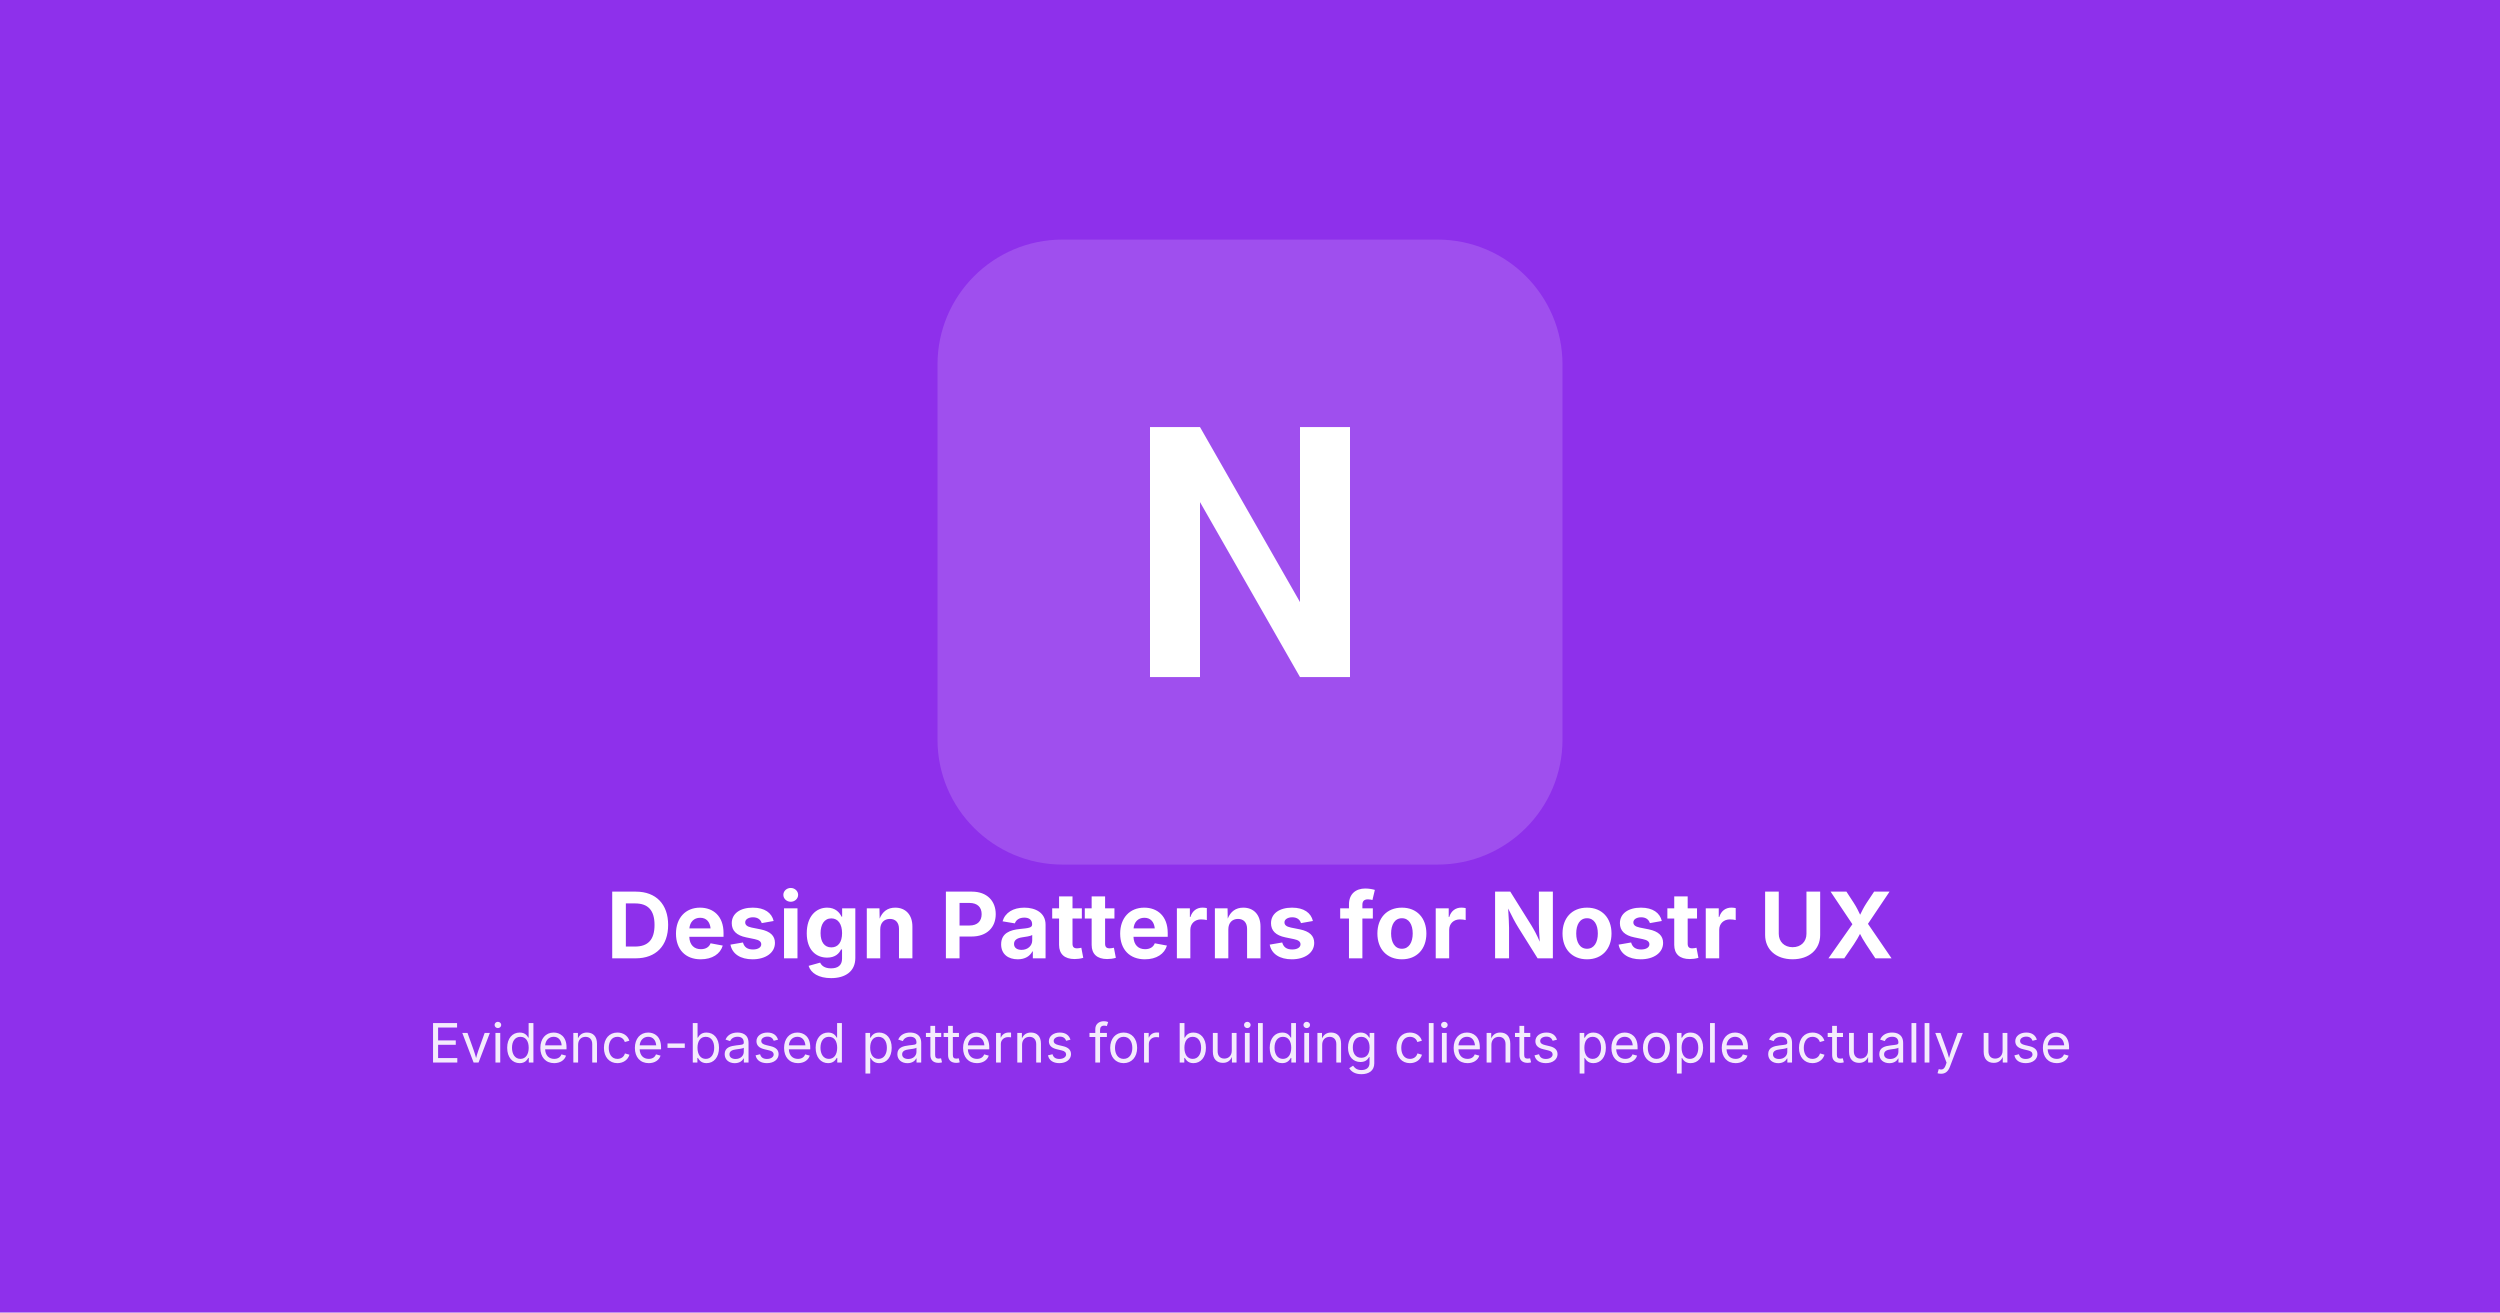
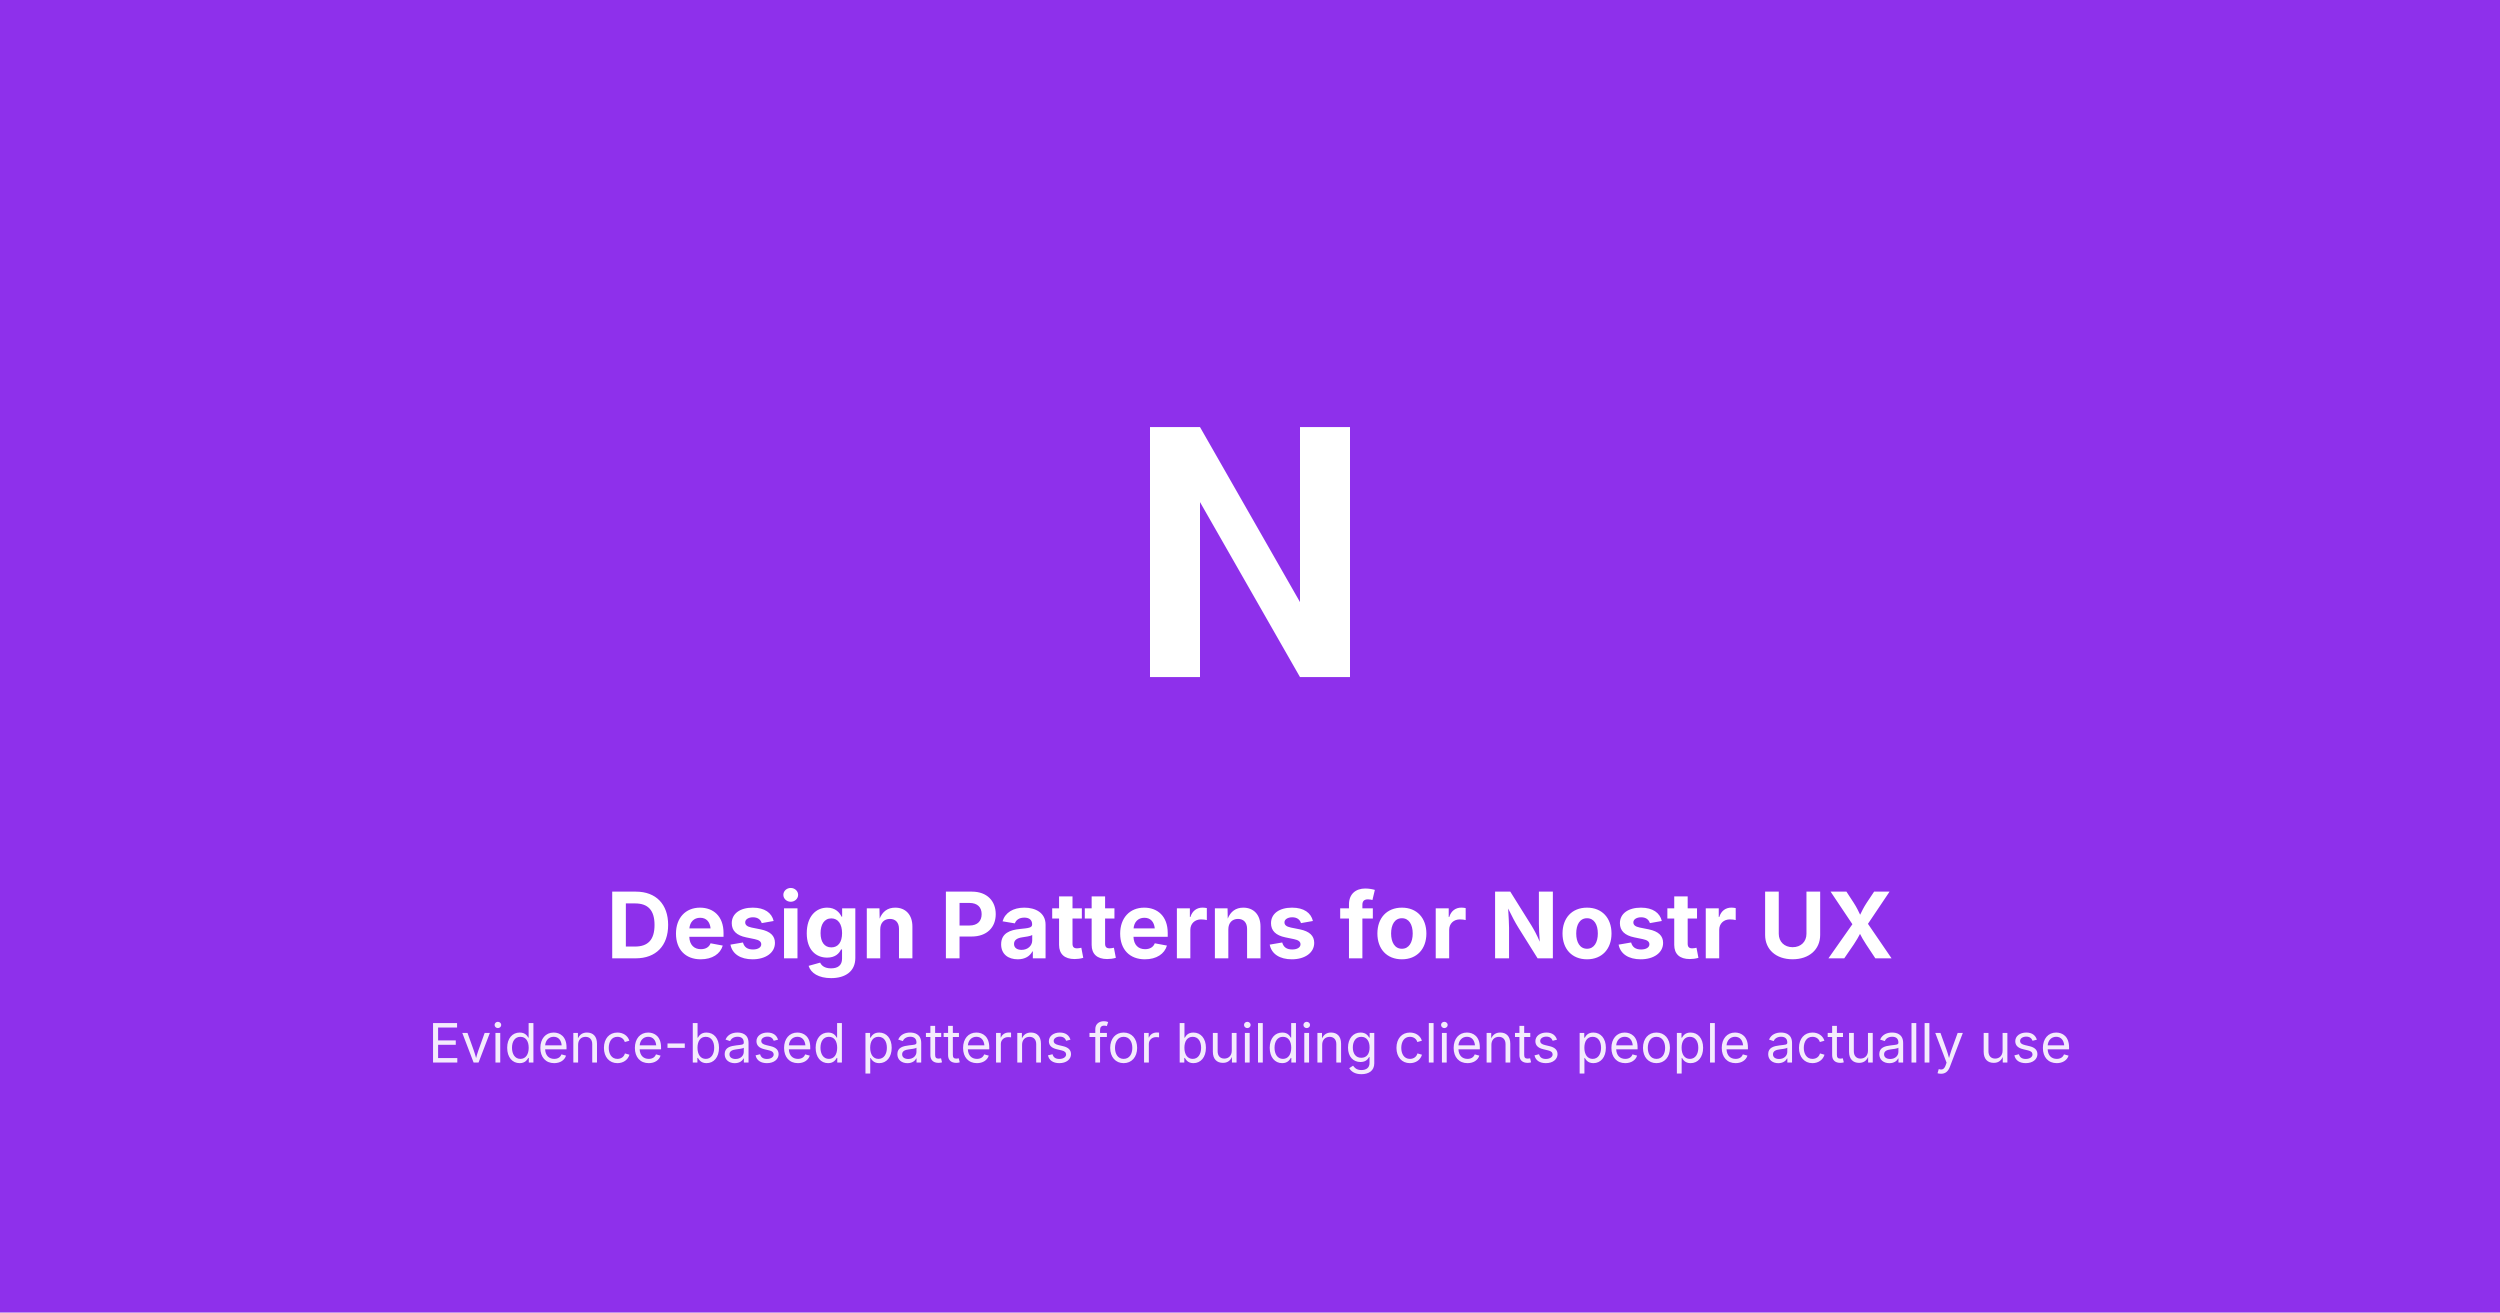
<svg xmlns="http://www.w3.org/2000/svg" width="1200" height="630" viewBox="0 0 1200 630" fill="none">
  <rect width="1200" height="630" fill="#8e30eb" />
-   <rect x="450" y="115" width="300" height="300" rx="60" fill="rgba(255,255,255,0.15)" />
+   <rect x="450" y="115" width="300" height="300" rx="60" fill="#8e30eb" />
  <g transform="translate(600, 265)">
    <path d="M-48,-60 h24 l48,84 V-60 h24 v120 h-24 l-48,-84 v84 h-24 V-60 z" fill="white" />
  </g>
  <text x="600" y="460" font-family="system-ui, -apple-system, sans-serif" font-size="44" font-weight="700" fill="white" text-anchor="middle">
    Design Patterns for Nostr UX
  </text>
  <text x="600" y="510" font-family="system-ui, -apple-system, sans-serif" font-size="26" fill="rgba(255,255,255,0.9)" text-anchor="middle">
    Evidence-based patterns for building clients people actually use
  </text>
</svg>
